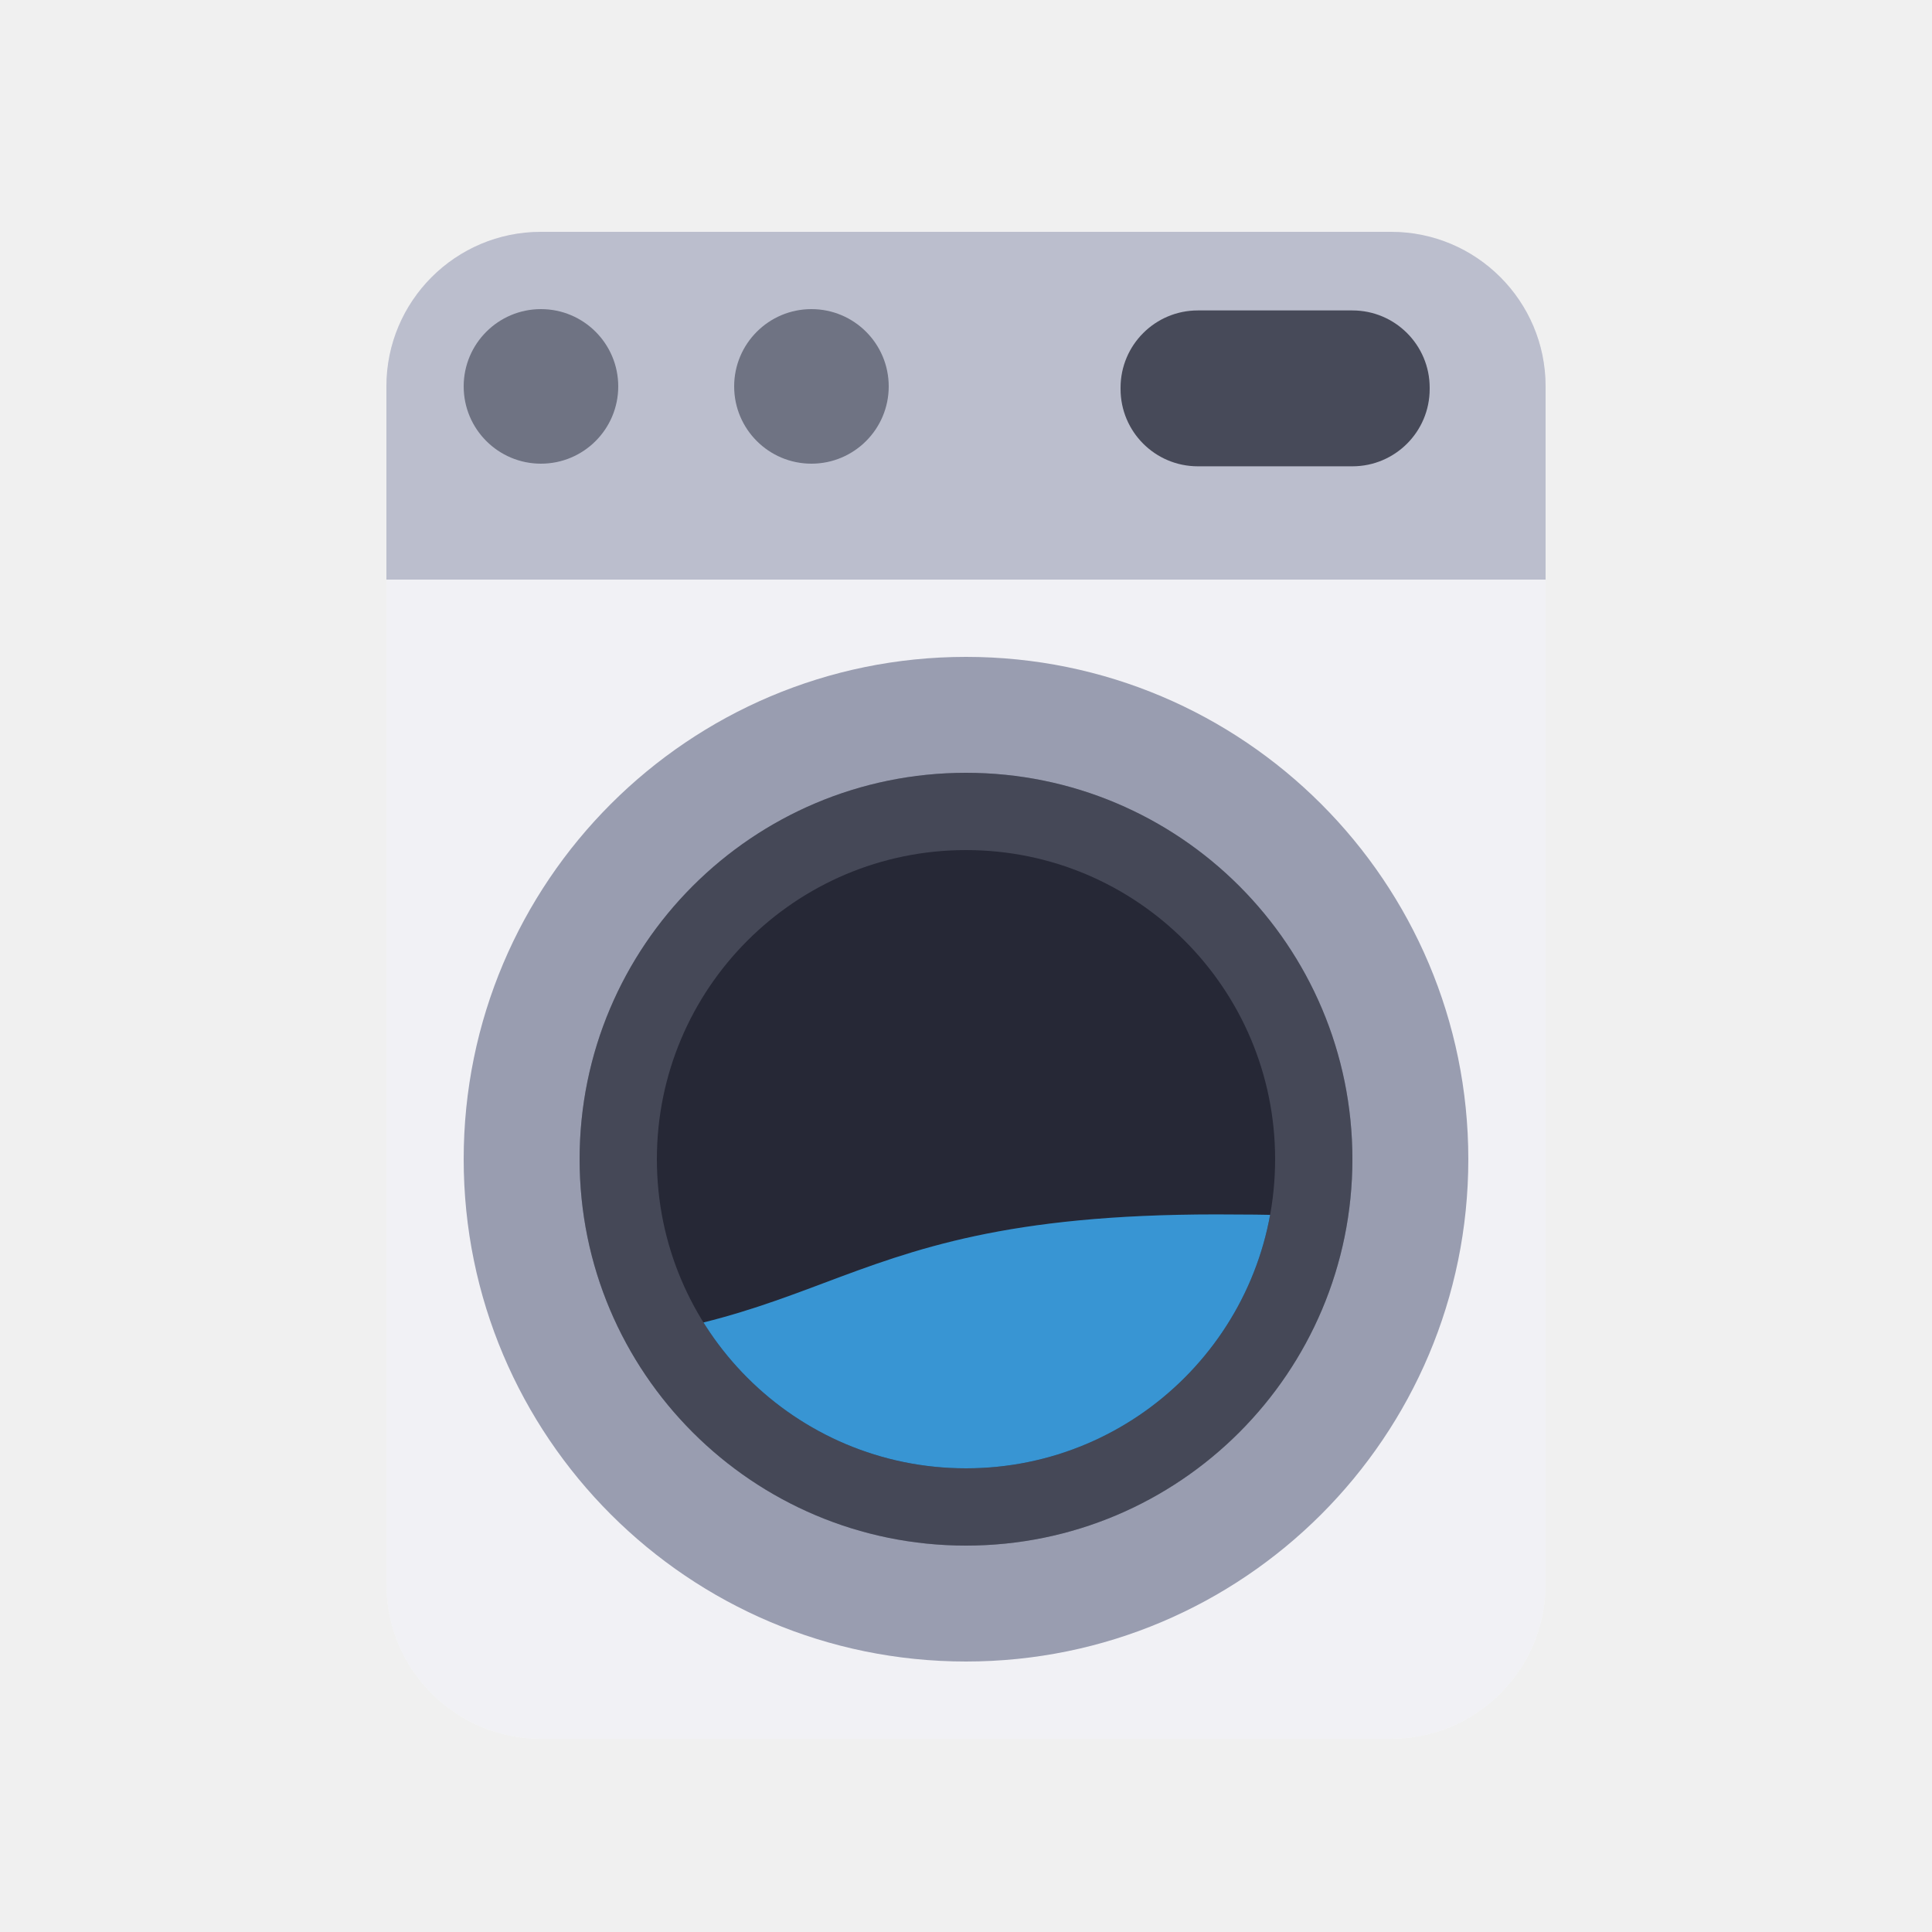
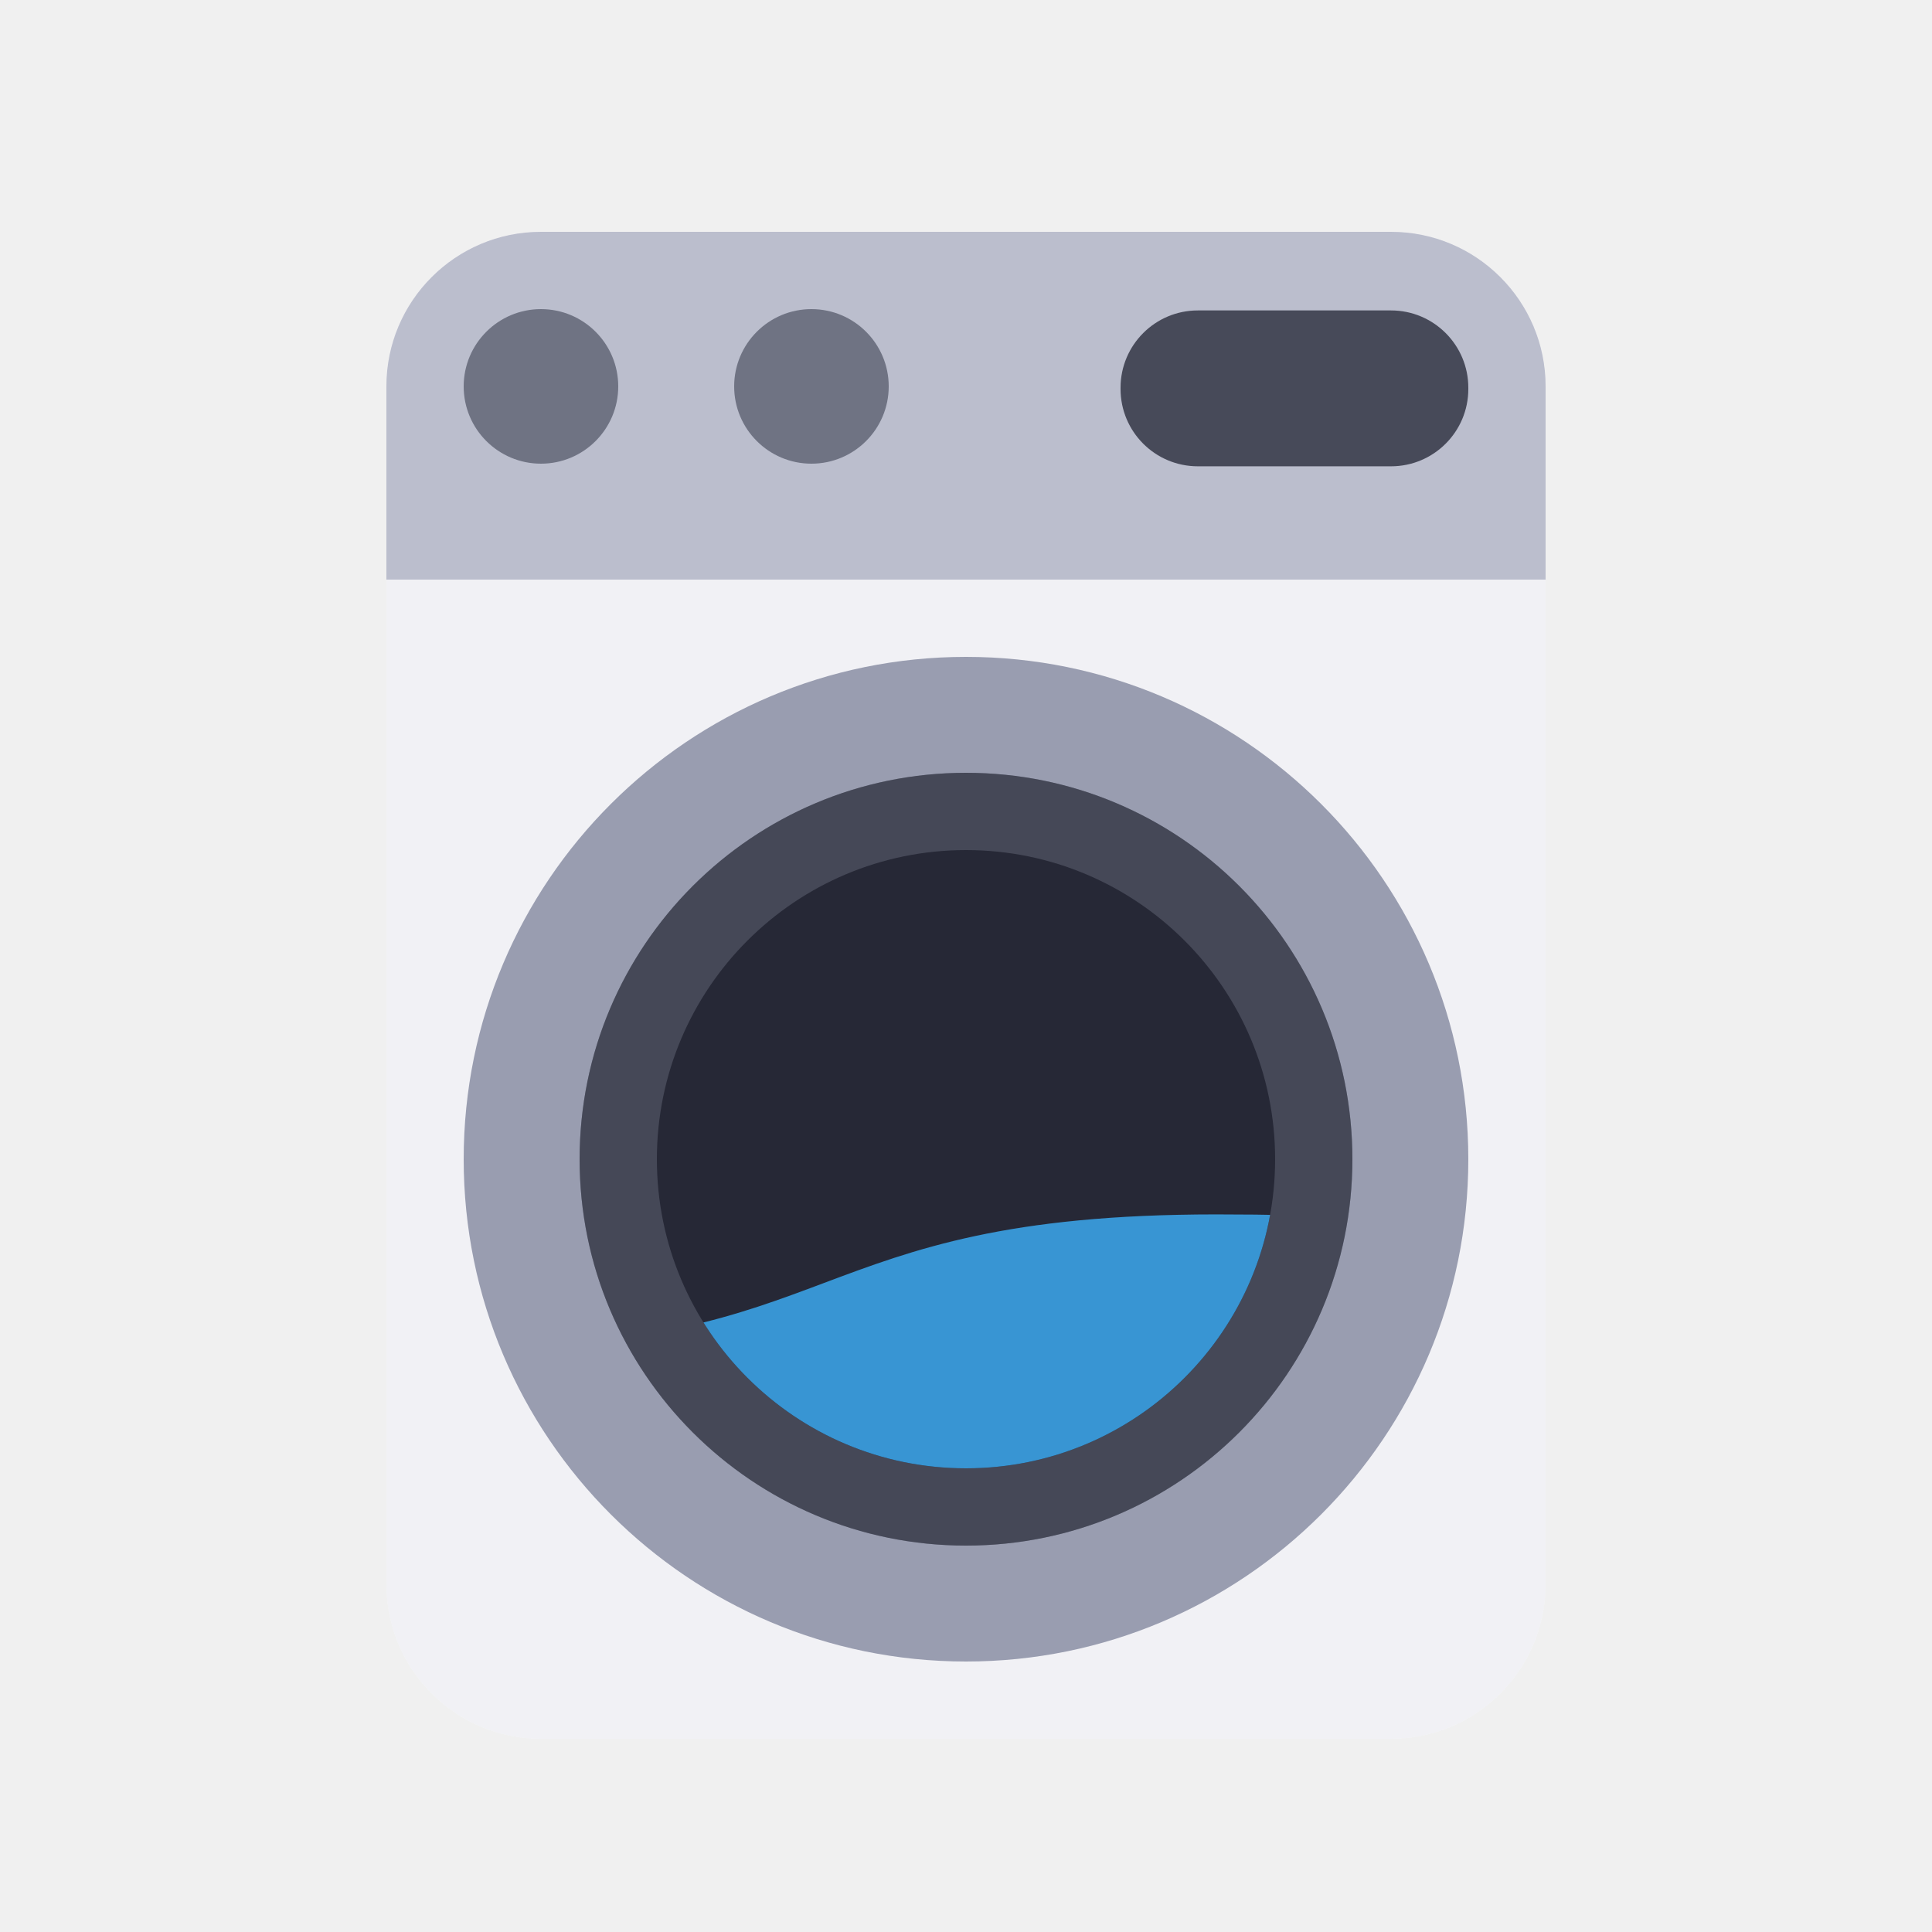
<svg xmlns="http://www.w3.org/2000/svg" width="50" height="50" viewBox="0 0 50 50" fill="none">
  <g id="washing_on">
    <g id="washing_on_2">
      <g id="color_white">
-         <path id="Device Frame" fill-rule="evenodd" clip-rule="evenodd" d="M10 11C10 8.791 11.791 7 14 7H36C38.209 7 40 8.791 40 11V41C40 43.209 38.209 45 36 45H14C11.791 45 10 43.209 10 41L10 11Z" fill="white" />
+         <path id="Device Frame" fill-rule="evenodd" clip-rule="evenodd" d="M10 10C10 7.791 11.791 6 14 6H36C38.209 6 40 7.791 40 10V41C40 43.209 38.209 45 36 45H14C11.791 45 10 43.209 10 41L10 10Z" fill="white" />
      </g>
      <g id="color_gray75" opacity="0.25">
-         <path id="Device Frame Copy" fill-rule="evenodd" clip-rule="evenodd" d="M10 11C10 8.791 11.791 7 14 7H36C38.209 7 40 8.791 40 11V41C40 43.209 38.209 45 36 45H14C11.791 45 10 43.209 10 41L10 11Z" fill="#C7C9D7" />
+         <path id="Device Frame Copy" fill-rule="evenodd" clip-rule="evenodd" d="M10 10C10 7.791 11.791 6 14 6H36C38.209 6 40 7.791 40 10V41C40 43.209 38.209 45 36 45H14C11.791 45 10 43.209 10 41L10 10Z" fill="#C7C9D7" />
      </g>
      <g id="color_gray75_2">
        <path id="Top" fill-rule="evenodd" clip-rule="evenodd" d="M40 15H10V10C10 7.791 11.791 6 14 6H36C38.209 6 40 7.791 40 10V15Z" fill="#C7C9D7" />
      </g>
      <g id="color_gray55" opacity="0.25">
        <path id="Top_2" fill-rule="evenodd" clip-rule="evenodd" d="M40 15H10V10C10 7.791 11.791 6 14 6H36C38.209 6 40 7.791 40 10V15Z" fill="#999DB0" />
      </g>
      <g id="Door">
        <g id="color_gray55_2">
          <circle id="Outer Ring" cx="25" cy="30" r="13" fill="#999DB0" />
        </g>
-         <g id="color_gray33">
-           <circle id="Inner Ring Copy" cx="25" cy="30" r="10" fill="#5F6373" />
-         </g>
-         <g id="color_gray25" opacity="0.5">
-           <circle id="Inner Ring" cx="25" cy="30" r="10" fill="#2B2D3C" />
+         <g id="rotate_0_0_100_360">
+           <g id="color_gray33">
+             <circle id="Inner Ring Copy" cx="25" cy="30" r="10" fill="#5F6373" />
+           </g>
+           <g id="color_gray25" opacity="0.5">
+             <circle id="Inner Ring" cx="25" cy="30" r="10" fill="#2B2D3C" />
+           </g>
        </g>
        <g id="Bulleye">
          <g id="color_gray20">
            <circle id="Ring" cx="25" cy="30" r="8" transform="rotate(-180 25 30)" fill="#262836" />
          </g>
          <mask id="mask0" mask-type="alpha" maskUnits="userSpaceOnUse" x="17" y="22" width="16" height="16">
            <circle id="Oval 14 Copy 7" cx="25" cy="30" r="8" transform="rotate(-180 25 30)" fill="#262836" />
          </mask>
          <g mask="url(#mask0)">
            <g id="translate_0_0_0_100_85_0">
              <g id="rotate_0_0_25_-5_50_0_75_5_100_0">
                <g id="color_blue">
                  <path id="Water" d="M-85 44L-85 33.714C-85 33.714 -82.112 34.857 -72.486 34.857C-67.788 34.857 -65.612 34.04 -63.385 33.204C-61.048 32.327 -58.655 31.429 -53.234 31.429C-47.675 31.429 -44.504 31.901 -41.491 32.35C-38.767 32.756 -36.172 33.143 -32.057 33.143C-27.84 33.143 -25.447 31.924 -22.992 30.673C-20.404 29.354 -17.745 28 -12.806 28C-7.167 28 -4.171 29.961 -1.688 31.585C-1.688 31.585 -0.292 32.571 2.596 33.714C5.484 34.857 9.263 34.857 12.222 34.857H12.222C16.92 34.857 19.096 34.04 21.324 33.204C23.66 32.327 26.054 31.429 31.474 31.429C37.034 31.429 40.205 31.901 43.217 32.35C45.942 32.756 48.536 33.143 52.651 33.143C56.869 33.143 59.261 31.924 61.717 30.673C64.305 29.354 66.963 28 71.903 28C77.541 28 80.538 29.961 83.02 31.585C84.775 32.734 86.273 33.714 88.267 33.714C93.08 33.714 86.342 44 86.342 44L-85 44Z" fill="#228ACE" />
                </g>
                <g id="color_white_2" opacity="0.1">
                  <path id="Water_2" d="M-85 44L-85 33.714C-85 33.714 -82.112 34.857 -72.486 34.857C-67.788 34.857 -65.612 34.04 -63.385 33.204C-61.048 32.327 -58.655 31.429 -53.234 31.429C-47.675 31.429 -44.504 31.901 -41.491 32.35C-38.767 32.756 -36.172 33.143 -32.057 33.143C-27.84 33.143 -25.447 31.924 -22.992 30.673C-20.404 29.354 -17.745 28 -12.806 28C-7.167 28 -4.171 29.961 -1.688 31.585C-1.688 31.585 -0.292 32.571 2.596 33.714C5.484 34.857 9.263 34.857 12.222 34.857H12.222C16.92 34.857 19.096 34.04 21.324 33.204C23.66 32.327 26.054 31.429 31.474 31.429C37.034 31.429 40.205 31.901 43.217 32.35C45.942 32.756 48.536 33.143 52.651 33.143C56.869 33.143 59.261 31.924 61.717 30.673C64.305 29.354 66.963 28 71.903 28C77.541 28 80.538 29.961 83.02 31.585C84.775 32.734 86.273 33.714 88.267 33.714C93.08 33.714 86.342 44 86.342 44L-85 44Z" fill="white" />
                </g>
              </g>
            </g>
          </g>
        </g>
      </g>
      <g id="color_gray40">
        <circle id="Knob1" cx="14" cy="10" r="2" fill="#6F7383" />
        <circle id="Knob2" cx="21" cy="10" r="2" fill="#6F7383" />
      </g>
      <g id="color_gray25_2" opacity="0.8">
-         <rect id="Display" x="29" y="8.034" width="8" height="4.034" rx="2" fill="#2B2D3C" />
+         <rect id="Display" x="29" y="8.034" width="9" height="4.034" rx="2" fill="#2B2D3C" />
      </g>
    </g>
  </g>
</svg>
